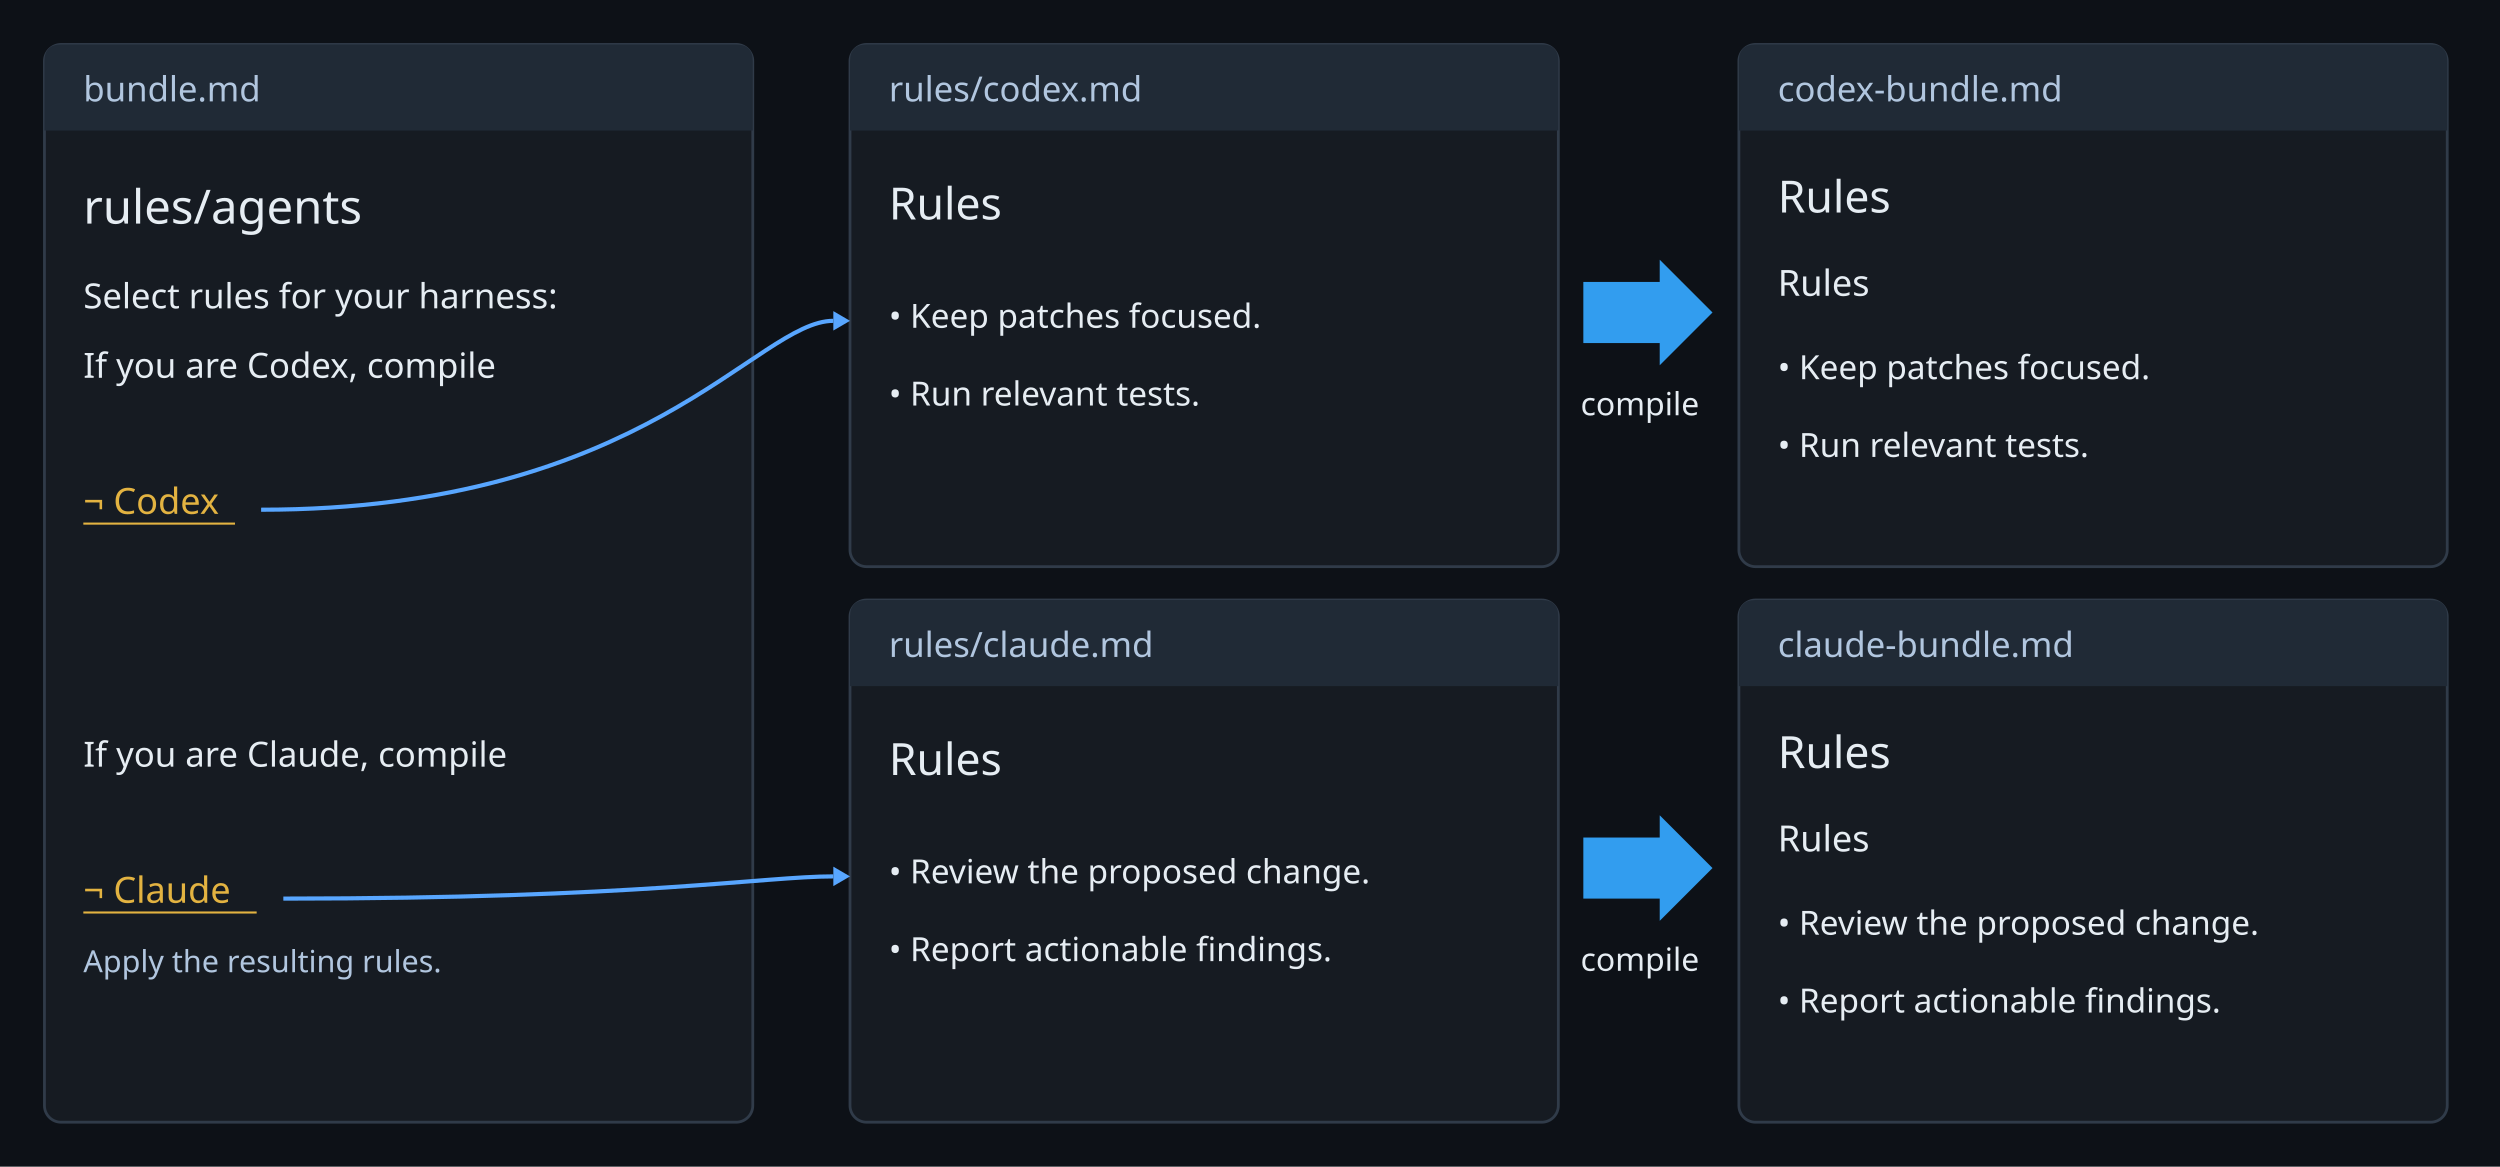
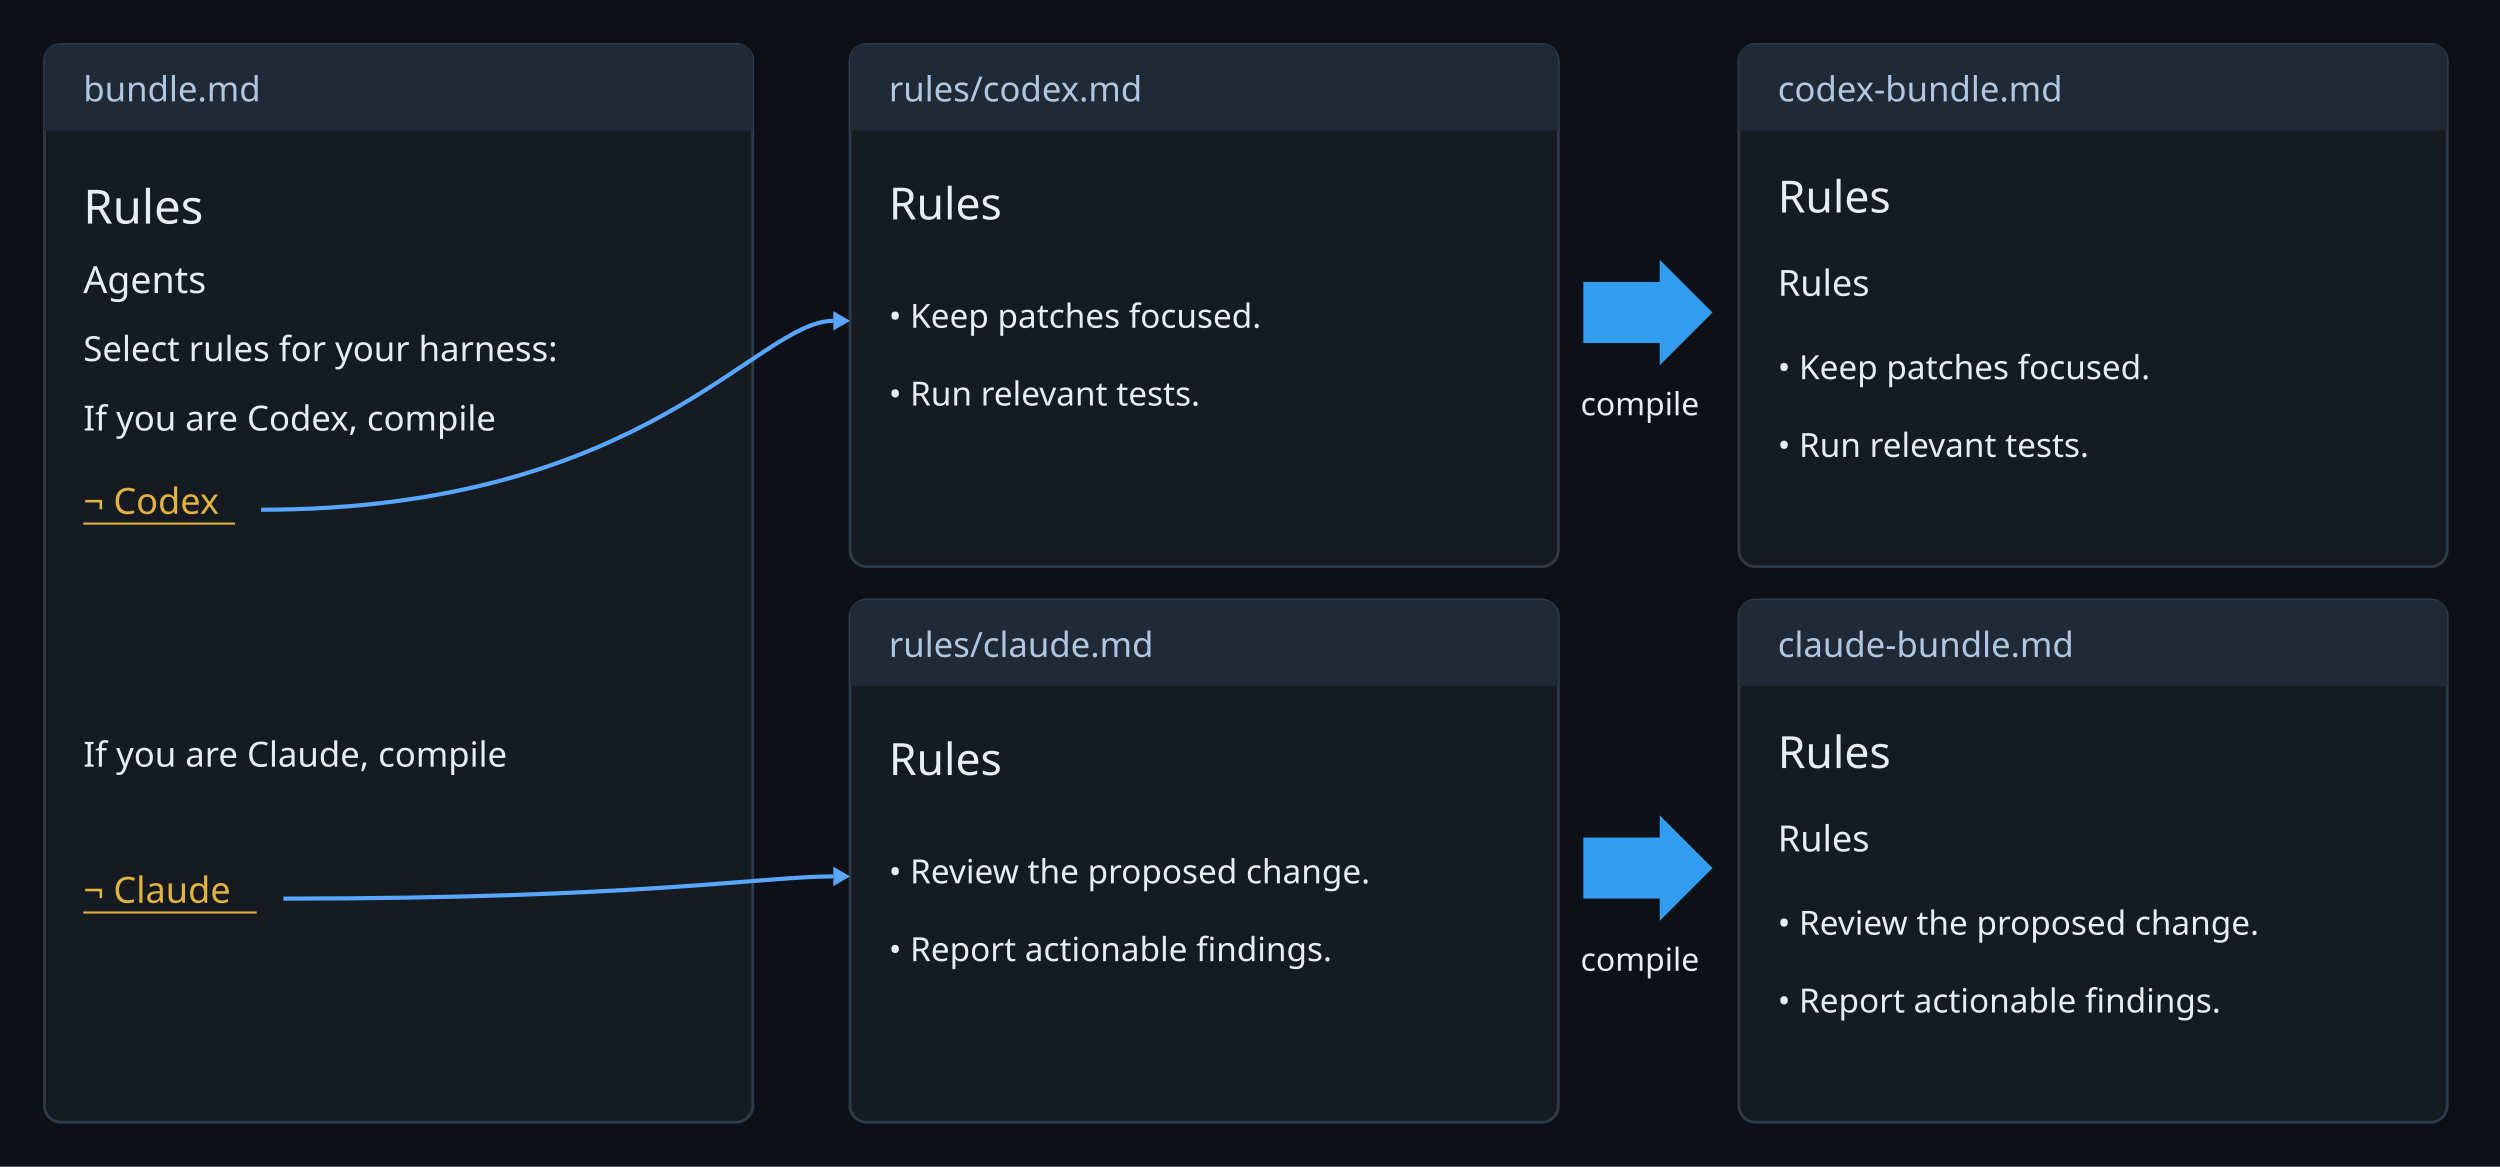
<svg xmlns="http://www.w3.org/2000/svg" width="1800" height="840" viewBox="0 0 1800 840" role="img" aria-labelledby="title description">
  <rect width="1800" height="840" fill="#0d1117" />
  <g font-family="IBM Plex Mono">
    <rect x="32" y="32" width="510" height="776" rx="12" fill="#161b22" stroke="#303b49" stroke-width="2" />
    <path d="M44 32 H530 Q542 32 542 44 V94 H32 V44 Q32 32 44 32" fill="#202a36" />
    <text x="60" y="73" font-size="25" fill="#b1c6df" font-weight="400">bundle.md</text>
    <rect x="612" y="32" width="510" height="376" rx="12" fill="#161b22" stroke="#303b49" stroke-width="2" />
    <path d="M624 32 H1110 Q1122 32 1122 44 V94 H612 V44 Q612 32 624 32" fill="#202a36" />
    <text x="640" y="73" font-size="25" fill="#b1c6df" font-weight="400">rules/codex.md</text>
    <rect x="612" y="432" width="510" height="376" rx="12" fill="#161b22" stroke="#303b49" stroke-width="2" />
    <path d="M624 432 H1110 Q1122 432 1122 444 V494 H612 V444 Q612 432 624 432" fill="#202a36" />
    <text x="640" y="473" font-size="25" fill="#b1c6df" font-weight="400">rules/claude.md</text>
    <rect x="1252" y="32" width="510" height="376" rx="12" fill="#161b22" stroke="#303b49" stroke-width="2" />
    <path d="M1264 32 H1750 Q1762 32 1762 44 V94 H1252 V44 Q1252 32 1264 32" fill="#202a36" />
    <text x="1280" y="73" font-size="25" fill="#b1c6df" font-weight="400">codex-bundle.md</text>
    <rect x="1252" y="432" width="510" height="376" rx="12" fill="#161b22" stroke="#303b49" stroke-width="2" />
    <path d="M1264 432 H1750 Q1762 432 1762 444 V494 H1252 V444 Q1252 432 1264 432" fill="#202a36" />
    <text x="1280" y="473" font-size="25" fill="#b1c6df" font-weight="400">claude-bundle.md</text>
-     <text x="60" y="161" font-size="34" fill="#e6edf3" font-weight="500">rules/agents</text>
-     <text x="60" y="222" font-size="25" fill="#e6edf3" font-weight="400">Select rules for your harness:</text>
-     <text x="60" y="272" font-size="25" fill="#e6edf3" font-weight="400">If you are Codex, compile</text>
+     <text x="60" y="161" font-size="34" fill="#e6edf3" font-weight="500">Rules</text>
+     <text x="60" y="211" font-size="27" fill="#e6edf3">Agents</text>
+     <text x="60" y="260" font-size="25" fill="#e6edf3" font-weight="400">Select rules for your harness:</text>
+     <text x="60" y="310" font-size="25" fill="#e6edf3" font-weight="400">If you are Codex, compile</text>
    <text x="60" y="370" font-size="26" fill="#e3b341" font-weight="400">¬ Codex</text>
    <path d="M60 377 h109.2" stroke="#e3b341" stroke-width="1.5" />
    <text x="60" y="552" font-size="25" fill="#e6edf3">If you are Claude, compile</text>
    <text x="60" y="650" font-size="26" fill="#e3b341" font-weight="400">¬ Claude</text>
    <path d="M60 657 h124.8" stroke="#e3b341" stroke-width="1.5" />
-     <text x="60" y="700" font-size="22" fill="#b1c6df" font-weight="400">Apply the resulting rules.</text>
    <text x="640" y="158" font-size="32" fill="#e6edf3" font-weight="500">Rules</text>
    <text x="640" y="236" font-size="24" fill="#e6edf3" font-weight="400">• Keep patches focused.</text>
    <text x="640" y="292" font-size="24" fill="#e6edf3" font-weight="400">• Run relevant tests.</text>
    <text x="640" y="558" font-size="32" fill="#e6edf3" font-weight="500">Rules</text>
    <text x="640" y="636" font-size="24" fill="#e6edf3" font-weight="400">• Review the proposed change.</text>
    <text x="640" y="692" font-size="24" fill="#e6edf3" font-weight="400">• Report actionable findings.</text>
    <text x="1280" y="153" font-size="32" fill="#e6edf3" font-weight="500">Rules</text>
    <text x="1280" y="213" font-size="26" fill="#e6edf3" font-weight="500">Rules</text>
    <text x="1280" y="273" font-size="24" fill="#e6edf3" font-weight="400">• Keep patches focused.</text>
    <text x="1280" y="329" font-size="24" fill="#e6edf3" font-weight="400">• Run relevant tests.</text>
    <text x="1280" y="553" font-size="32" fill="#e6edf3" font-weight="500">Rules</text>
    <text x="1280" y="613" font-size="26" fill="#e6edf3" font-weight="500">Rules</text>
    <text x="1280" y="673" font-size="24" fill="#e6edf3" font-weight="400">• Review the proposed change.</text>
    <text x="1280" y="729" font-size="24" fill="#e6edf3" font-weight="400">• Report actionable findings.</text>
    <path d="M188 367 C465 367 545 231 600 231" fill="none" stroke="#58a6ff" stroke-width="3" />
    <path d="M600 224 L612 231 L600 238 Z" fill="#58a6ff" />
    <path d="M204 647 C460 647 550 631 600 631" fill="none" stroke="#58a6ff" stroke-width="3" />
    <path d="M600 624 L612 631 L600 638 Z" fill="#58a6ff" />
    <path d="M1140 203 H1195 V187 L1233 225 L1195 263 V247 H1140Z" fill="#329def" />
    <text x="1138" y="299" font-size="23" fill="#e6edf3" font-weight="400">compile</text>
    <path d="M1140 603 H1195 V587 L1233 625 L1195 663 V647 H1140Z" fill="#329def" />
    <text x="1138" y="699" font-size="23" fill="#e6edf3" font-weight="400">compile</text>
  </g>
</svg>
